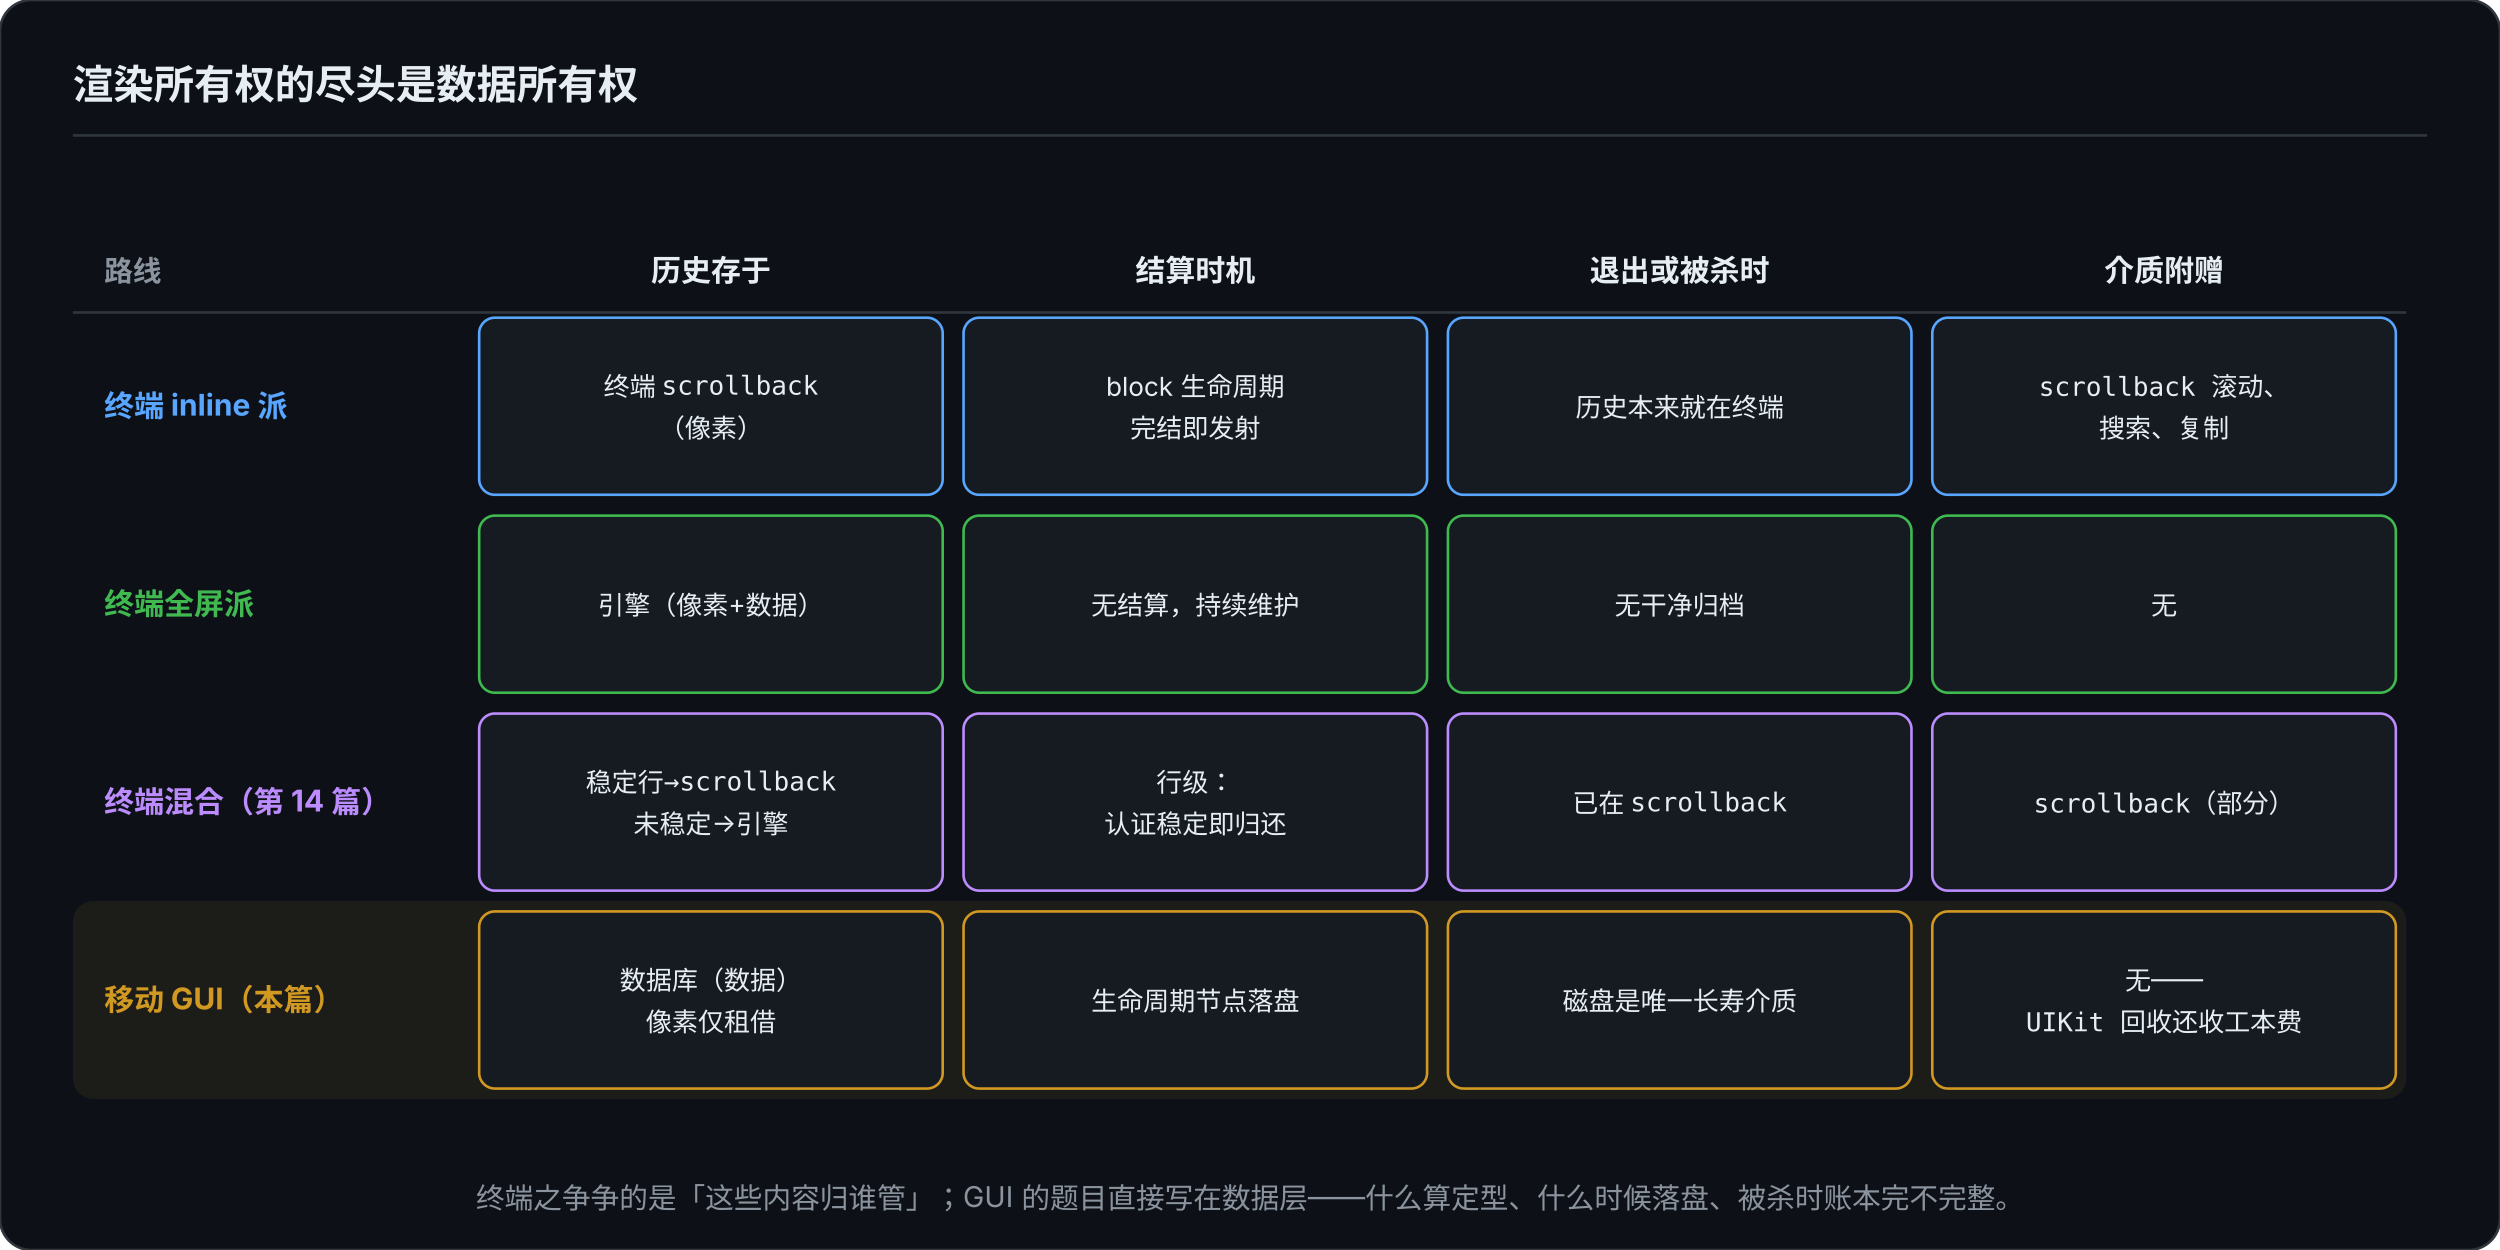
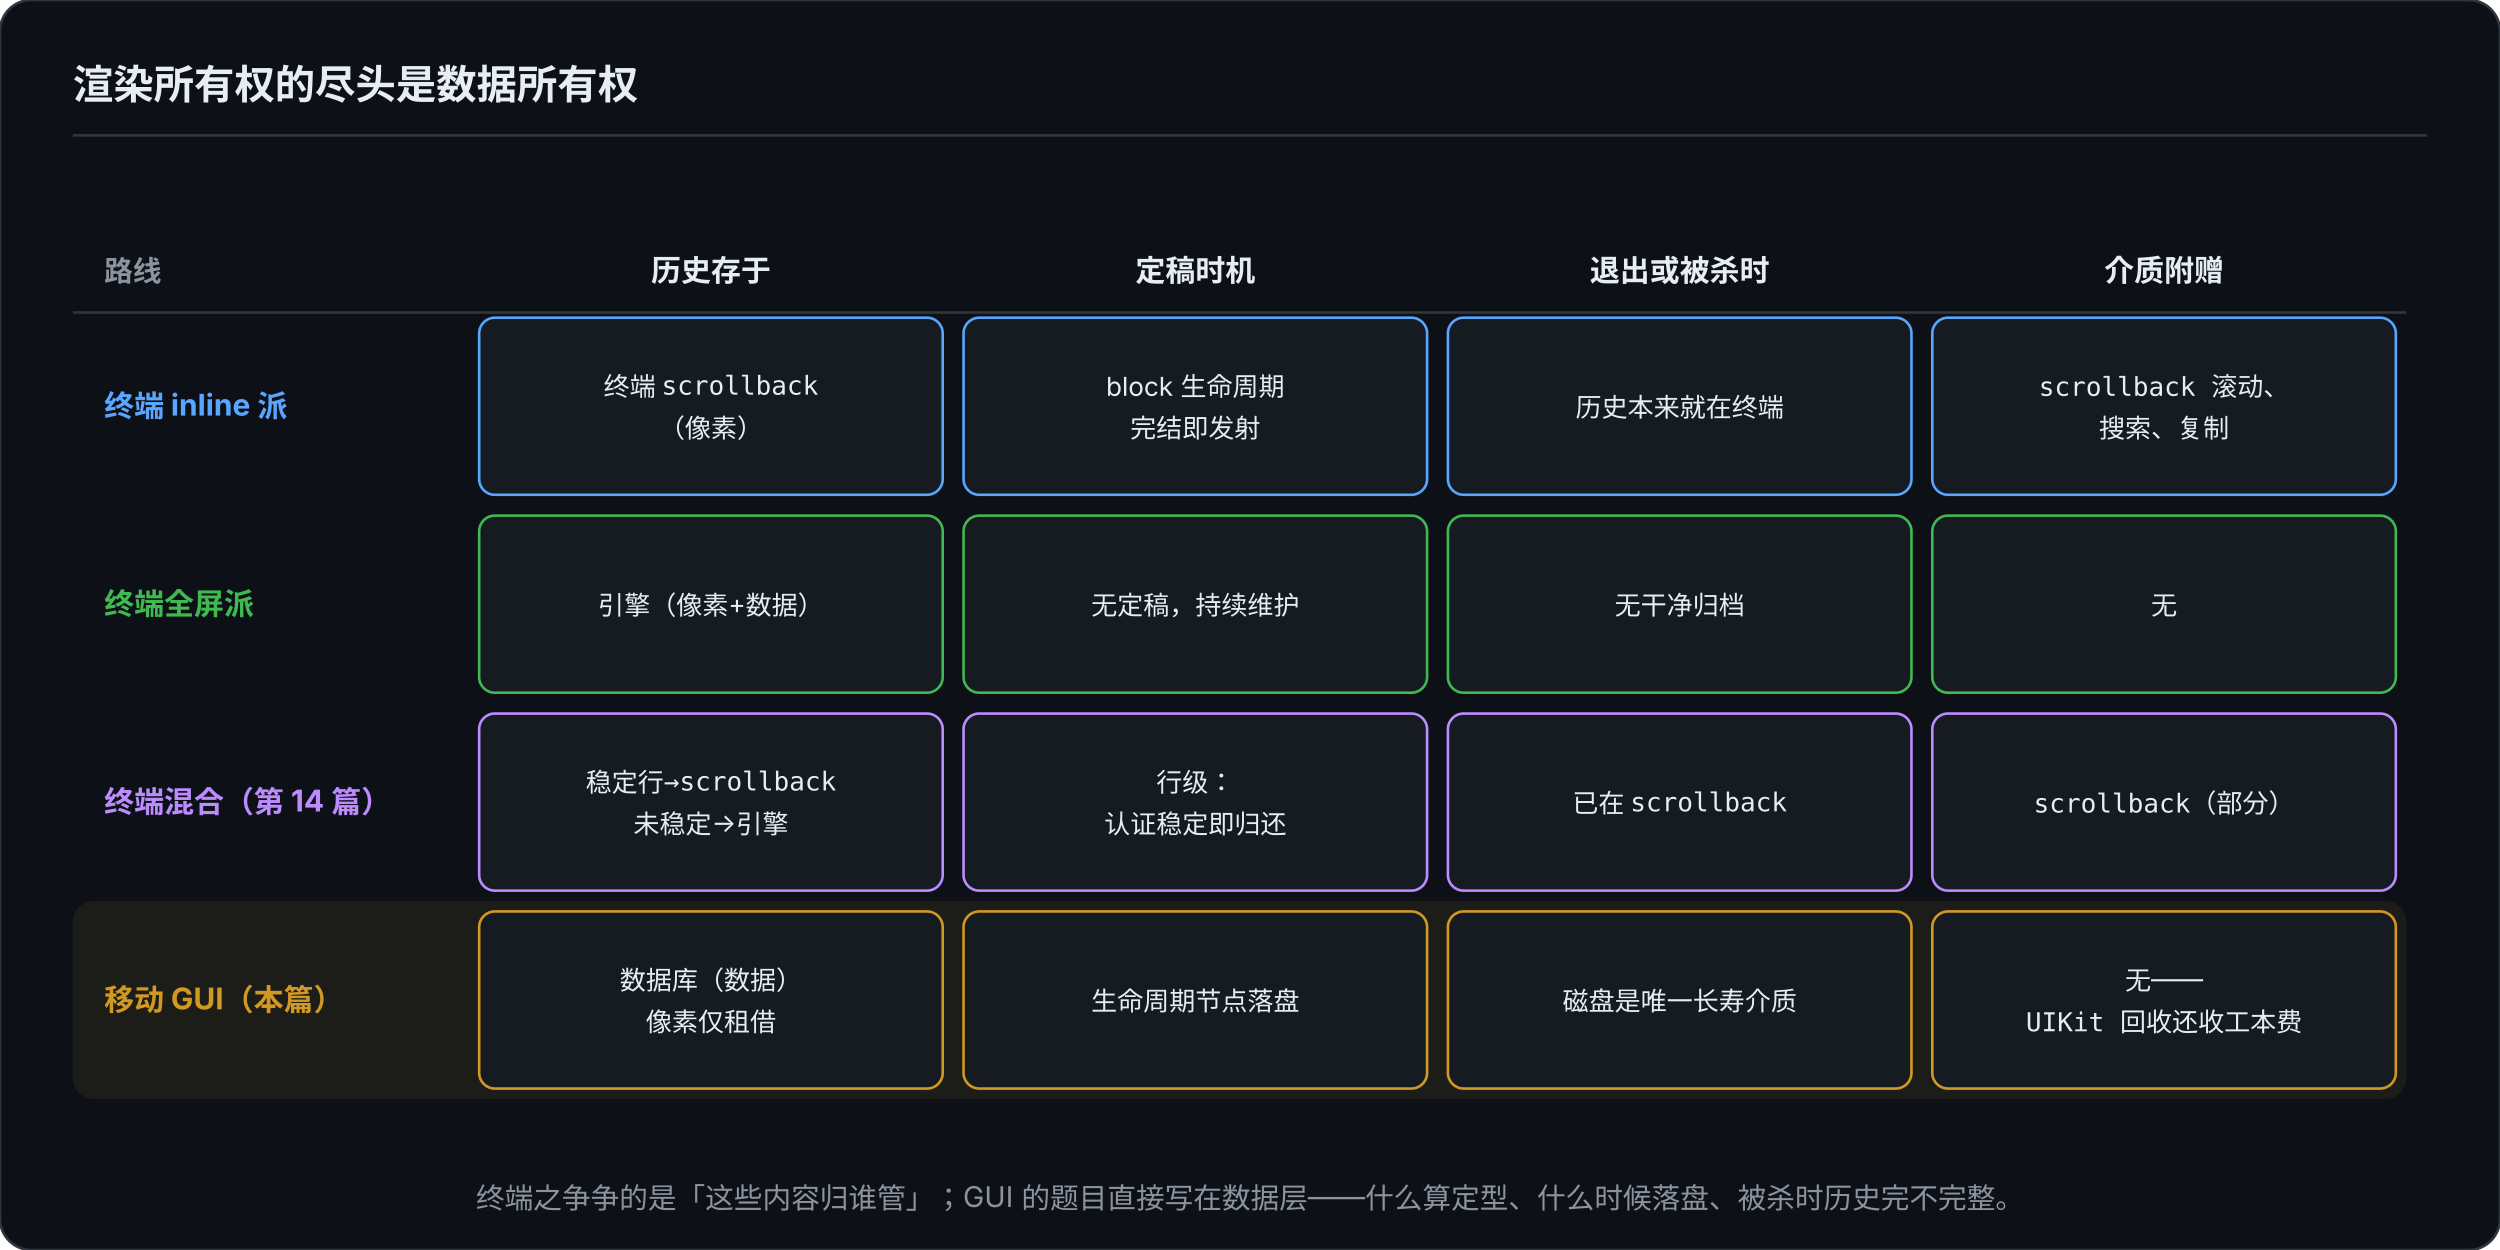
<svg xmlns="http://www.w3.org/2000/svg" width="960" height="480" viewBox="0 0 960 480">
  <defs />
  <rect x="0.0" y="0.0" width="960.0" height="480.0" rx="12" fill="#0d1117" stroke="#30363d" stroke-width="1" />
  <text x="28.0" y="38.0" font-size="15.5" fill="#e6edf3" font-family="-apple-system,'PingFang SC','Hiragino Sans GB','Microsoft YaHei',sans-serif" text-anchor="start" font-weight="700">渲染所有权的尽头是数据所有权</text>
  <line x1="28" y1="52" x2="932" y2="52" stroke="#30363d" stroke-width="1" />
  <text x="40.0" y="108.0" font-size="11" fill="#8b949e" font-family="-apple-system,'PingFang SC','Hiragino Sans GB','Microsoft YaHei',sans-serif" text-anchor="start" font-weight="700">路线</text>
  <text x="273.0" y="108.0" font-size="11.5" fill="#e6edf3" font-family="-apple-system,'PingFang SC','Hiragino Sans GB','Microsoft YaHei',sans-serif" text-anchor="middle" font-weight="700">历史存于</text>
-   <text x="459.0" y="108.0" font-size="11.5" fill="#e6edf3" font-family="-apple-system,'PingFang SC','Hiragino Sans GB','Microsoft YaHei',sans-serif" text-anchor="middle" font-weight="700">结算时机</text>
+   <text x="459.0" y="108.0" font-size="11.5" fill="#e6edf3" font-family="-apple-system,'PingFang SC','Hiragino Sans GB','Microsoft YaHei',sans-serif" text-anchor="middle" font-weight="700">定稿时机</text>
  <text x="645.0" y="108.0" font-size="11.5" fill="#e6edf3" font-family="-apple-system,'PingFang SC','Hiragino Sans GB','Microsoft YaHei',sans-serif" text-anchor="middle" font-weight="700">退出或被杀时</text>
  <text x="831.0" y="108.0" font-size="11.5" fill="#e6edf3" font-family="-apple-system,'PingFang SC','Hiragino Sans GB','Microsoft YaHei',sans-serif" text-anchor="middle" font-weight="700">介质附赠</text>
  <line x1="28.0" y1="120.0" x2="924.0" y2="120.0" stroke="#30363d" stroke-width="1" />
  <text x="40.0" y="160.0" font-size="11.5" fill="#58a6ff" font-family="-apple-system,'PingFang SC','Hiragino Sans GB','Microsoft YaHei',sans-serif" text-anchor="start" font-weight="700">终端 inline 派</text>
  <rect x="184.0" y="122.0" width="178.0" height="68.0" rx="6" fill="#161b22" stroke="#58a6ff" stroke-width="1" />
  <text x="273.0" y="152.0" font-size="10" fill="#e6edf3" font-family="ui-monospace,'SF Mono',Menlo,Consolas,monospace" text-anchor="middle" font-weight="400">终端 scrollback</text>
  <text x="273.0" y="168.0" font-size="10" fill="#e6edf3" font-family="-apple-system,'PingFang SC','Hiragino Sans GB','Microsoft YaHei',sans-serif" text-anchor="middle" font-weight="400">（像素）</text>
  <rect x="370.0" y="122.0" width="178.0" height="68.0" rx="6" fill="#161b22" stroke="#58a6ff" stroke-width="1" />
  <text x="459.0" y="152.0" font-size="10" fill="#e6edf3" font-family="-apple-system,'PingFang SC','Hiragino Sans GB','Microsoft YaHei',sans-serif" text-anchor="middle" font-weight="400">block 生命周期</text>
  <text x="459.0" y="168.0" font-size="10" fill="#e6edf3" font-family="-apple-system,'PingFang SC','Hiragino Sans GB','Microsoft YaHei',sans-serif" text-anchor="middle" font-weight="400">完结即发射</text>
  <rect x="556.0" y="122.0" width="178.0" height="68.0" rx="6" fill="#161b22" stroke="#58a6ff" stroke-width="1" />
  <text x="645.0" y="160.0" font-size="10" fill="#e6edf3" font-family="-apple-system,'PingFang SC','Hiragino Sans GB','Microsoft YaHei',sans-serif" text-anchor="middle" font-weight="400">历史本来就在终端</text>
  <rect x="742.0" y="122.0" width="178.0" height="68.0" rx="6" fill="#161b22" stroke="#58a6ff" stroke-width="1" />
  <text x="831.0" y="152.0" font-size="10" fill="#e6edf3" font-family="ui-monospace,'SF Mono',Menlo,Consolas,monospace" text-anchor="middle" font-weight="400">scrollback 滚动、</text>
  <text x="831.0" y="168.0" font-size="10" fill="#e6edf3" font-family="-apple-system,'PingFang SC','Hiragino Sans GB','Microsoft YaHei',sans-serif" text-anchor="middle" font-weight="400">搜索、复制</text>
  <text x="40.0" y="236.0" font-size="11.5" fill="#3fb950" font-family="-apple-system,'PingFang SC','Hiragino Sans GB','Microsoft YaHei',sans-serif" text-anchor="start" font-weight="700">终端全屏派</text>
  <rect x="184.0" y="198.0" width="178.0" height="68.0" rx="6" fill="#161b22" stroke="#3fb950" stroke-width="1" />
  <text x="273.0" y="236.0" font-size="10" fill="#e6edf3" font-family="-apple-system,'PingFang SC','Hiragino Sans GB','Microsoft YaHei',sans-serif" text-anchor="middle" font-weight="400">引擎（像素+数据）</text>
  <rect x="370.0" y="198.0" width="178.0" height="68.0" rx="6" fill="#161b22" stroke="#3fb950" stroke-width="1" />
-   <text x="459.0" y="236.0" font-size="10" fill="#e6edf3" font-family="-apple-system,'PingFang SC','Hiragino Sans GB','Microsoft YaHei',sans-serif" text-anchor="middle" font-weight="400">无结算，持续维护</text>
+   <text x="459.0" y="236.0" font-size="10" fill="#e6edf3" font-family="-apple-system,'PingFang SC','Hiragino Sans GB','Microsoft YaHei',sans-serif" text-anchor="middle" font-weight="400">无定稿，持续维护</text>
  <rect x="556.0" y="198.0" width="178.0" height="68.0" rx="6" fill="#161b22" stroke="#3fb950" stroke-width="1" />
  <text x="645.0" y="236.0" font-size="10" fill="#e6edf3" font-family="-apple-system,'PingFang SC','Hiragino Sans GB','Microsoft YaHei',sans-serif" text-anchor="middle" font-weight="400">无干净归档</text>
  <rect x="742.0" y="198.0" width="178.0" height="68.0" rx="6" fill="#161b22" stroke="#3fb950" stroke-width="1" />
  <text x="831.0" y="236.0" font-size="10" fill="#e6edf3" font-family="-apple-system,'PingFang SC','Hiragino Sans GB','Microsoft YaHei',sans-serif" text-anchor="middle" font-weight="400">无</text>
  <text x="40.0" y="312.0" font-size="11.5" fill="#bc8cff" font-family="-apple-system,'PingFang SC','Hiragino Sans GB','Microsoft YaHei',sans-serif" text-anchor="start" font-weight="700">终端混合（第 14 篇）</text>
  <rect x="184.0" y="274.0" width="178.0" height="68.0" rx="6" fill="#161b22" stroke="#bc8cff" stroke-width="1" />
  <text x="273.0" y="304.0" font-size="10" fill="#e6edf3" font-family="ui-monospace,'SF Mono',Menlo,Consolas,monospace" text-anchor="middle" font-weight="400">稳定行→scrollback</text>
  <text x="273.0" y="320.0" font-size="10" fill="#e6edf3" font-family="-apple-system,'PingFang SC','Hiragino Sans GB','Microsoft YaHei',sans-serif" text-anchor="middle" font-weight="400">未稳定→引擎</text>
  <rect x="370.0" y="274.0" width="178.0" height="68.0" rx="6" fill="#161b22" stroke="#bc8cff" stroke-width="1" />
  <text x="459.0" y="304.0" font-size="10" fill="#e6edf3" font-family="-apple-system,'PingFang SC','Hiragino Sans GB','Microsoft YaHei',sans-serif" text-anchor="middle" font-weight="400">行级：</text>
  <text x="459.0" y="320.0" font-size="10" fill="#e6edf3" font-family="-apple-system,'PingFang SC','Hiragino Sans GB','Microsoft YaHei',sans-serif" text-anchor="middle" font-weight="400">认证稳定即归还</text>
  <rect x="556.0" y="274.0" width="178.0" height="68.0" rx="6" fill="#161b22" stroke="#bc8cff" stroke-width="1" />
  <text x="645.0" y="312.0" font-size="10" fill="#e6edf3" font-family="ui-monospace,'SF Mono',Menlo,Consolas,monospace" text-anchor="middle" font-weight="400">已在 scrollback</text>
  <rect x="742.0" y="274.0" width="178.0" height="68.0" rx="6" fill="#161b22" stroke="#bc8cff" stroke-width="1" />
  <text x="831.0" y="312.0" font-size="10" fill="#e6edf3" font-family="ui-monospace,'SF Mono',Menlo,Consolas,monospace" text-anchor="middle" font-weight="400">scrollback（部分）</text>
  <rect x="28.0" y="346.0" width="896.0" height="76.0" rx="8" fill="#d29922" opacity="0.08" />
  <text x="40.0" y="388.0" font-size="11.5" fill="#d29922" font-family="-apple-system,'PingFang SC','Hiragino Sans GB','Microsoft YaHei',sans-serif" text-anchor="start" font-weight="700">移动 GUI（本篇）</text>
  <rect x="184.0" y="350.0" width="178.0" height="68.0" rx="6" fill="#161b22" stroke="#d29922" stroke-width="1" />
  <text x="273.0" y="380.0" font-size="10" fill="#e6edf3" font-family="-apple-system,'PingFang SC','Hiragino Sans GB','Microsoft YaHei',sans-serif" text-anchor="middle" font-weight="400">数据库（数据）</text>
  <text x="273.0" y="396.0" font-size="10" fill="#e6edf3" font-family="-apple-system,'PingFang SC','Hiragino Sans GB','Microsoft YaHei',sans-serif" text-anchor="middle" font-weight="400">像素仅租借</text>
  <rect x="370.0" y="350.0" width="178.0" height="68.0" rx="6" fill="#161b22" stroke="#d29922" stroke-width="1" />
  <text x="459.0" y="388.0" font-size="10" fill="#e6edf3" font-family="-apple-system,'PingFang SC','Hiragino Sans GB','Microsoft YaHei',sans-serif" text-anchor="middle" font-weight="400">生命周期节点落盘</text>
  <rect x="556.0" y="350.0" width="178.0" height="68.0" rx="6" fill="#161b22" stroke="#d29922" stroke-width="1" />
  <text x="645.0" y="388.0" font-size="10" fill="#e6edf3" font-family="-apple-system,'PingFang SC','Hiragino Sans GB','Microsoft YaHei',sans-serif" text-anchor="middle" font-weight="400">磁盘是唯一长寿介质</text>
  <rect x="742.0" y="350.0" width="178.0" height="68.0" rx="6" fill="#161b22" stroke="#d29922" stroke-width="1" />
  <text x="831.0" y="380.0" font-size="10" fill="#e6edf3" font-family="-apple-system,'PingFang SC','Hiragino Sans GB','Microsoft YaHei',sans-serif" text-anchor="middle" font-weight="400">无——</text>
  <text x="831.0" y="396.0" font-size="10" fill="#e6edf3" font-family="ui-monospace,'SF Mono',Menlo,Consolas,monospace" text-anchor="middle" font-weight="400">UIKit 回收还收工本费</text>
-   <text x="480.0" y="464.0" font-size="11" fill="#8b949e" font-family="-apple-system,'PingFang SC','Hiragino Sans GB','Microsoft YaHei',sans-serif" text-anchor="middle" font-weight="400">终端之争争的是「这些内容归谁管」；GUI 的题目直接写在数据层——什么算定型、什么时候落盘、被杀时账本完不完整。</text>
+   <text x="480.0" y="464.0" font-size="11" fill="#8b949e" font-family="-apple-system,'PingFang SC','Hiragino Sans GB','Microsoft YaHei',sans-serif" text-anchor="middle" font-weight="400">终端之争争的是「这些内容归谁管」；GUI 的题目直接写在数据层——什么算定型、什么时候落盘、被杀时历史完不完整。</text>
</svg>
